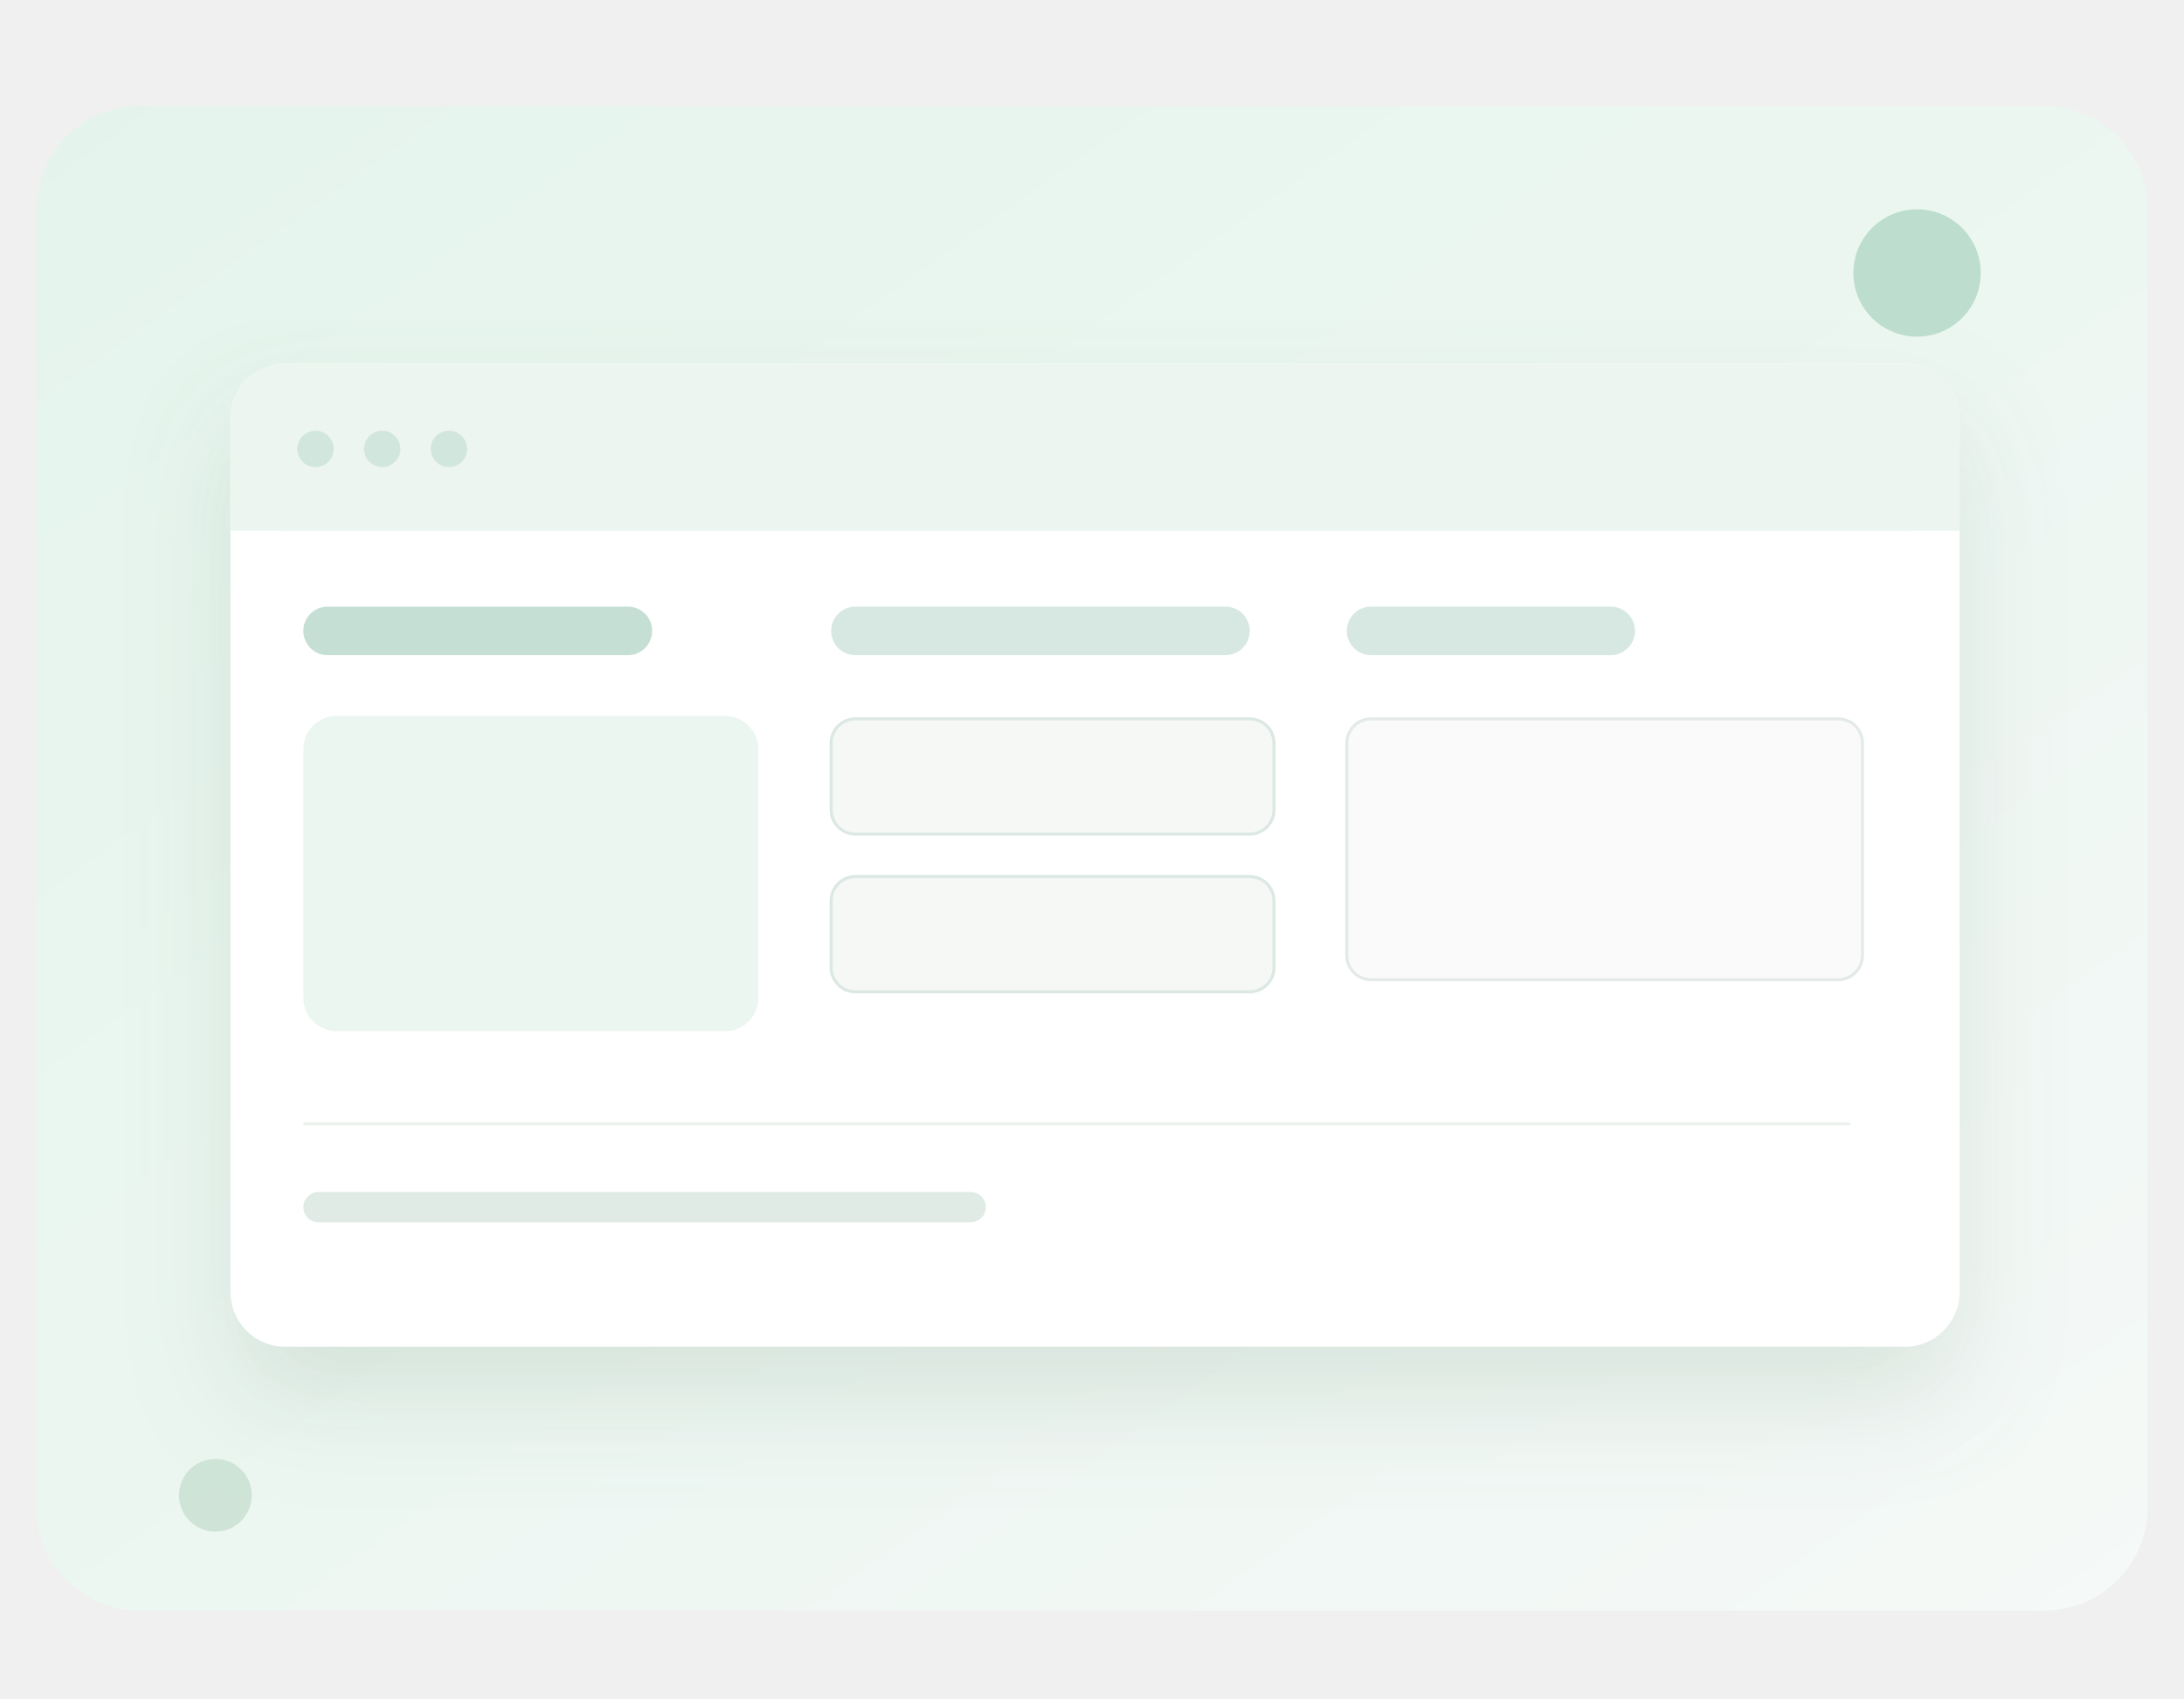
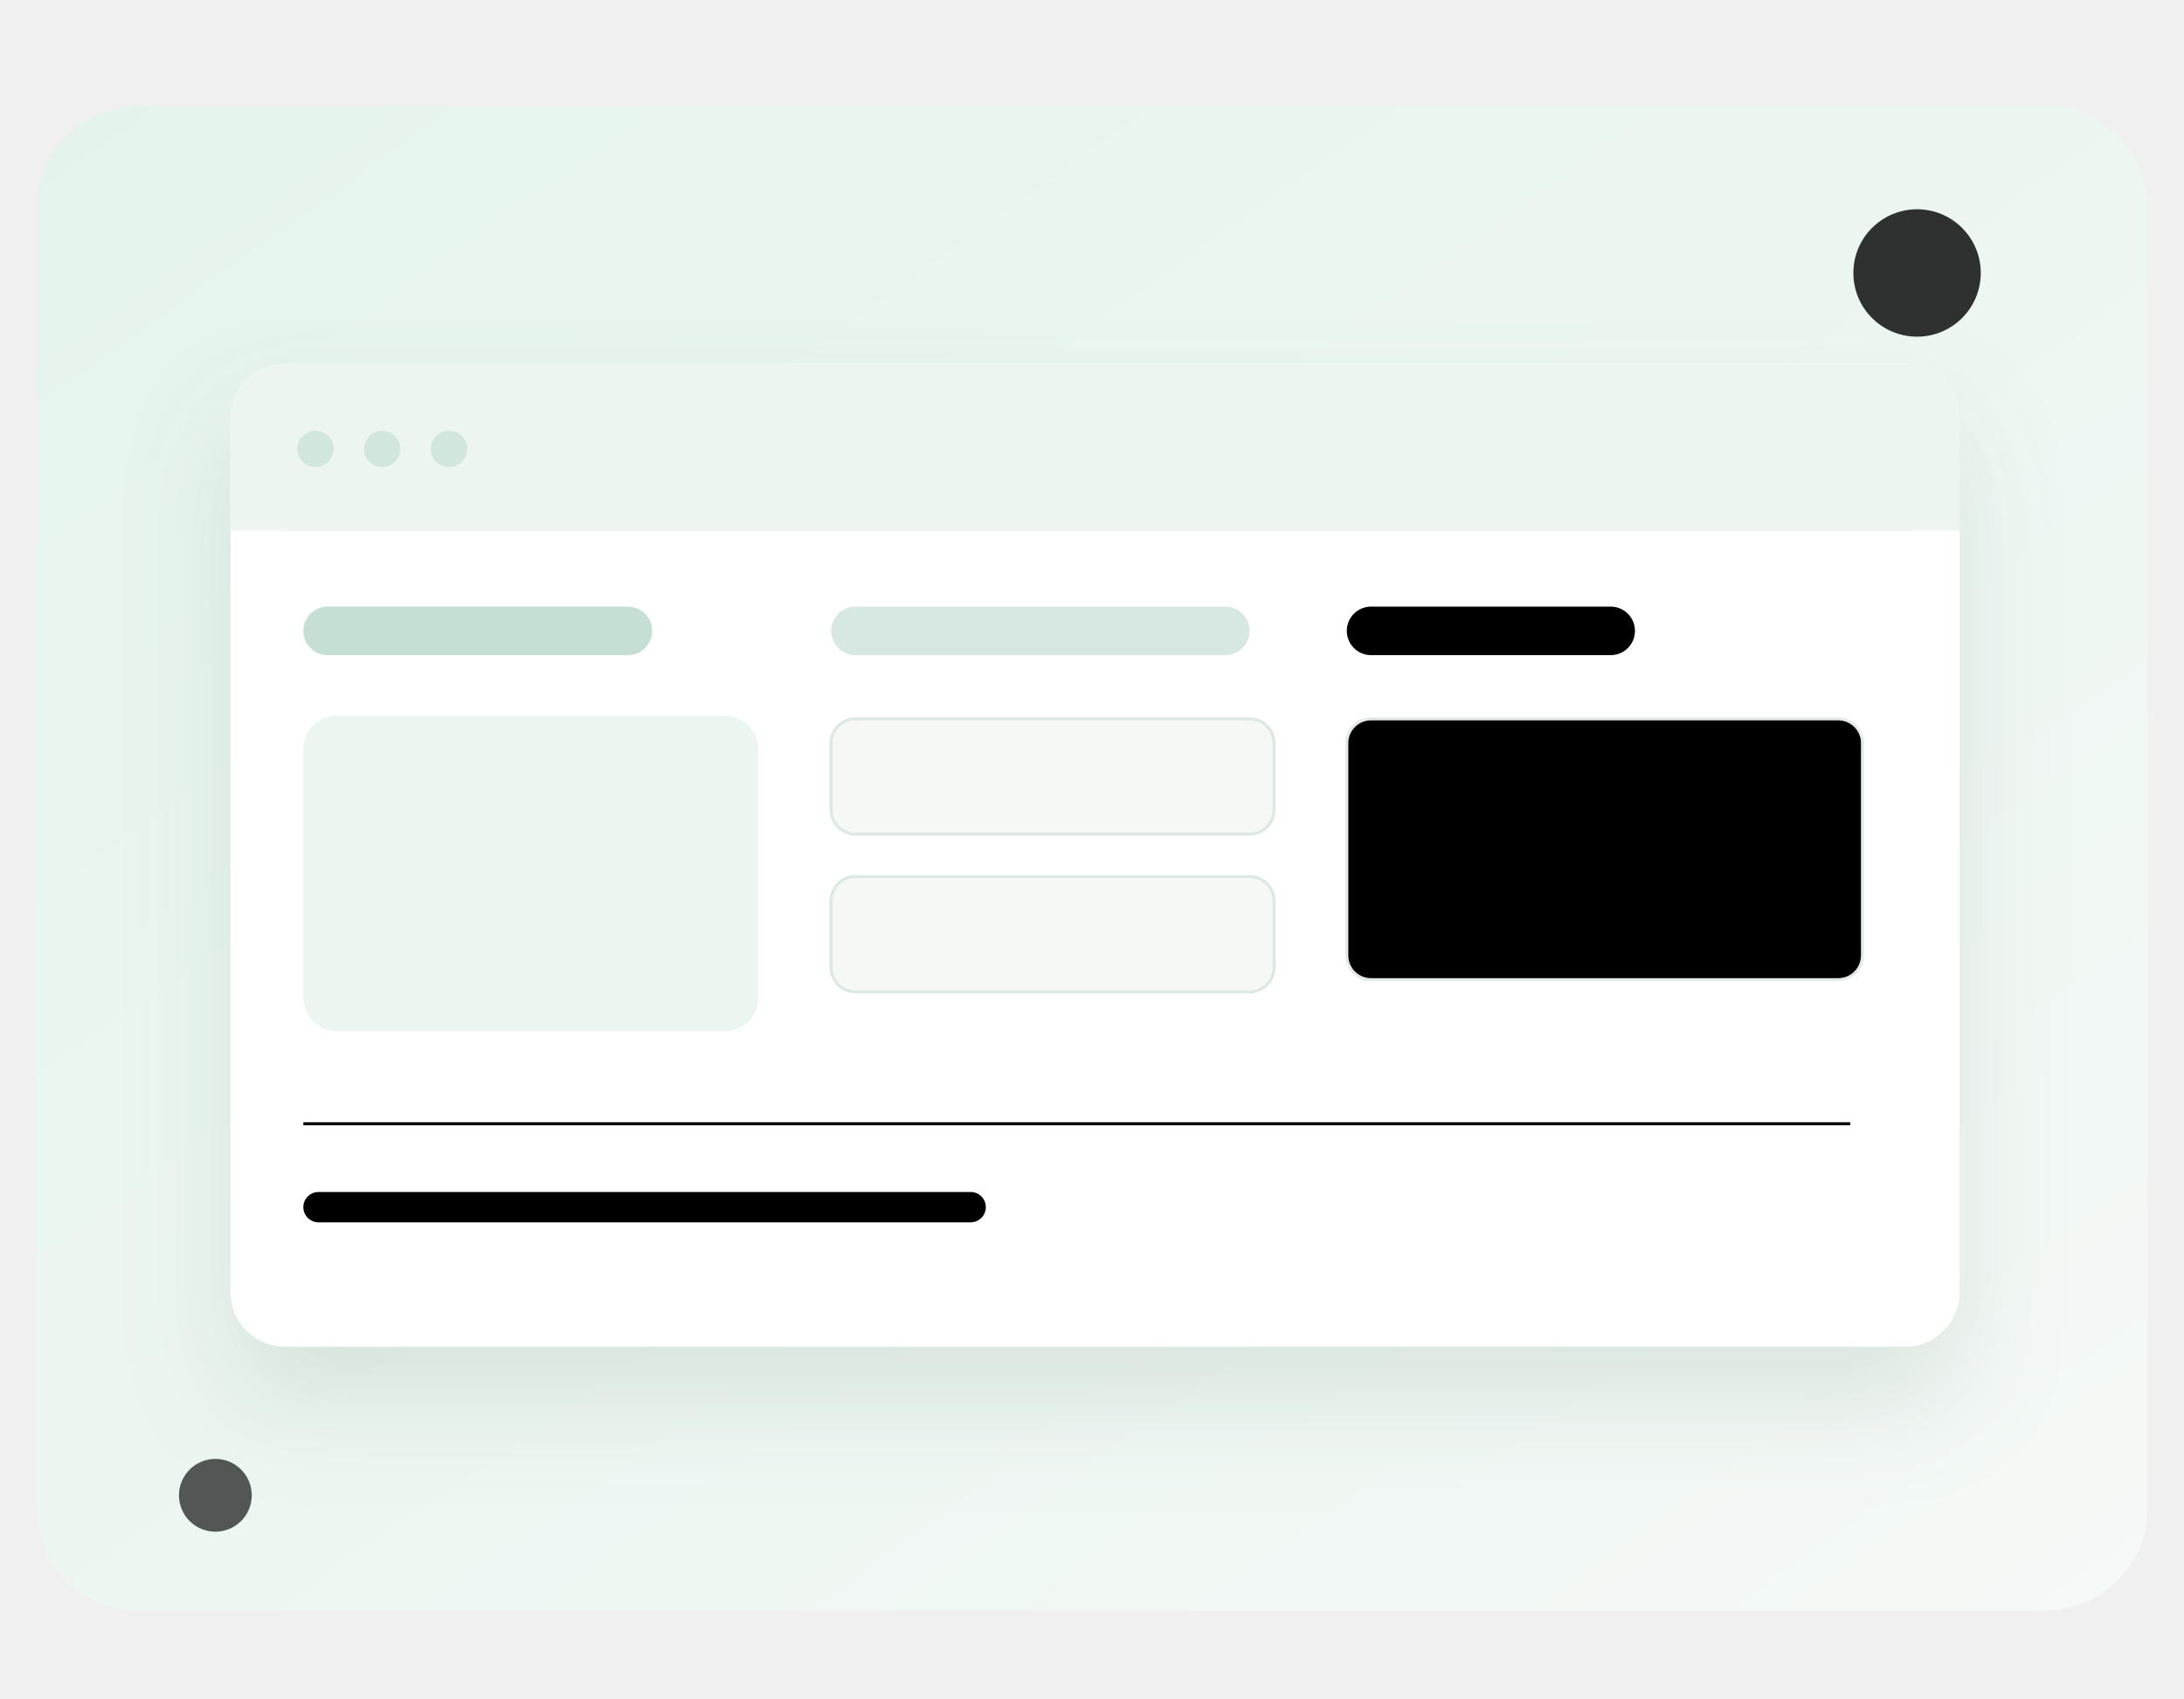
<svg xmlns="http://www.w3.org/2000/svg" viewBox="0 0 720 560" role="img" aria-labelledby="title">
  <defs>
    <linearGradient id="bg" x1="0" x2="1" y1="0" y2="1">
      <stop stop-color="#e4f4ec" />
      <stop offset="1" stop-color="#f5f9f7" />
    </linearGradient>
    <filter id="shadow" x="-10%" y="-10%" width="125%" height="130%">
      <feDropShadow dx="0" dy="18" stdDeviation="17" flood-color="#789c88" flood-opacity=".2" />
    </filter>
  </defs>
  <rect x="12" y="35" width="696" height="496" rx="34" fill="url(#bg)" />
  <g filter="url(#shadow)">
    <rect x="76" y="120" width="570" height="324" rx="18" fill="#fff" />
    <rect x="76" y="120" width="570" height="55" rx="18" fill="#edf5f1" />
    <rect x="76" y="154" width="570" height="21" fill="#edf5f1" />
    <circle cx="104" cy="148" r="6" fill="#d1e6dc" />
    <circle cx="126" cy="148" r="6" fill="#d1e6dc" />
    <circle cx="148" cy="148" r="6" fill="#d1e6dc" />
    <rect x="100" y="200" width="115" height="16" rx="8" fill="#c5dfd5" />
    <rect x="100" y="236" width="150" height="104" rx="11" fill="#ecf6f1" />
    <rect x="274" y="200" width="138" height="16" rx="8" fill="#d7e8e3" />
    <rect x="274" y="237" width="146" height="38" rx="8" fill="#f5f8f5" stroke="#dce8e4" />
    <rect x="274" y="289" width="146" height="38" rx="8" fill="#f5f8f5" stroke="#dce8e4" />
-     <rect x="444" y="200" width="95" height="16" rx="8" fill="#d7e8e3" />
-     <rect x="444" y="237" width="170" height="86" rx="8" fill="#f9faf9" stroke="#e4ebe7" />
-     <rect x="100" y="370" width="510" height="1" fill="#edf1ed" />
-     <rect x="100" y="393" width="225" height="10" rx="5" fill="#e0ebe6" />
+     <rect x="444" y="200" width="95" height="16" rx="8" fill="{{SOFT}}" />
+     <rect x="444" y="237" width="170" height="86" rx="8" fill="{{ACCENT2}}" stroke="#e4ebe7" />
+     <rect x="100" y="370" width="510" height="1" fill="{{ACCENT}}" />
+     <rect x="100" y="393" width="225" height="10" rx="5" fill="{{SOFT}}" />
  </g>
-   <circle cx="632" cy="90" r="21" fill="#b2d8c5" opacity=".8" />
-   <circle cx="71" cy="493" r="12" fill="#bfdaca" opacity=".65" />
+   <circle cx="632" cy="90" r="21" fill="{{ACCENT2}}" opacity=".8" />
+   <circle cx="71" cy="493" r="12" fill="{{ACCENT}}" opacity=".65" />
</svg>
